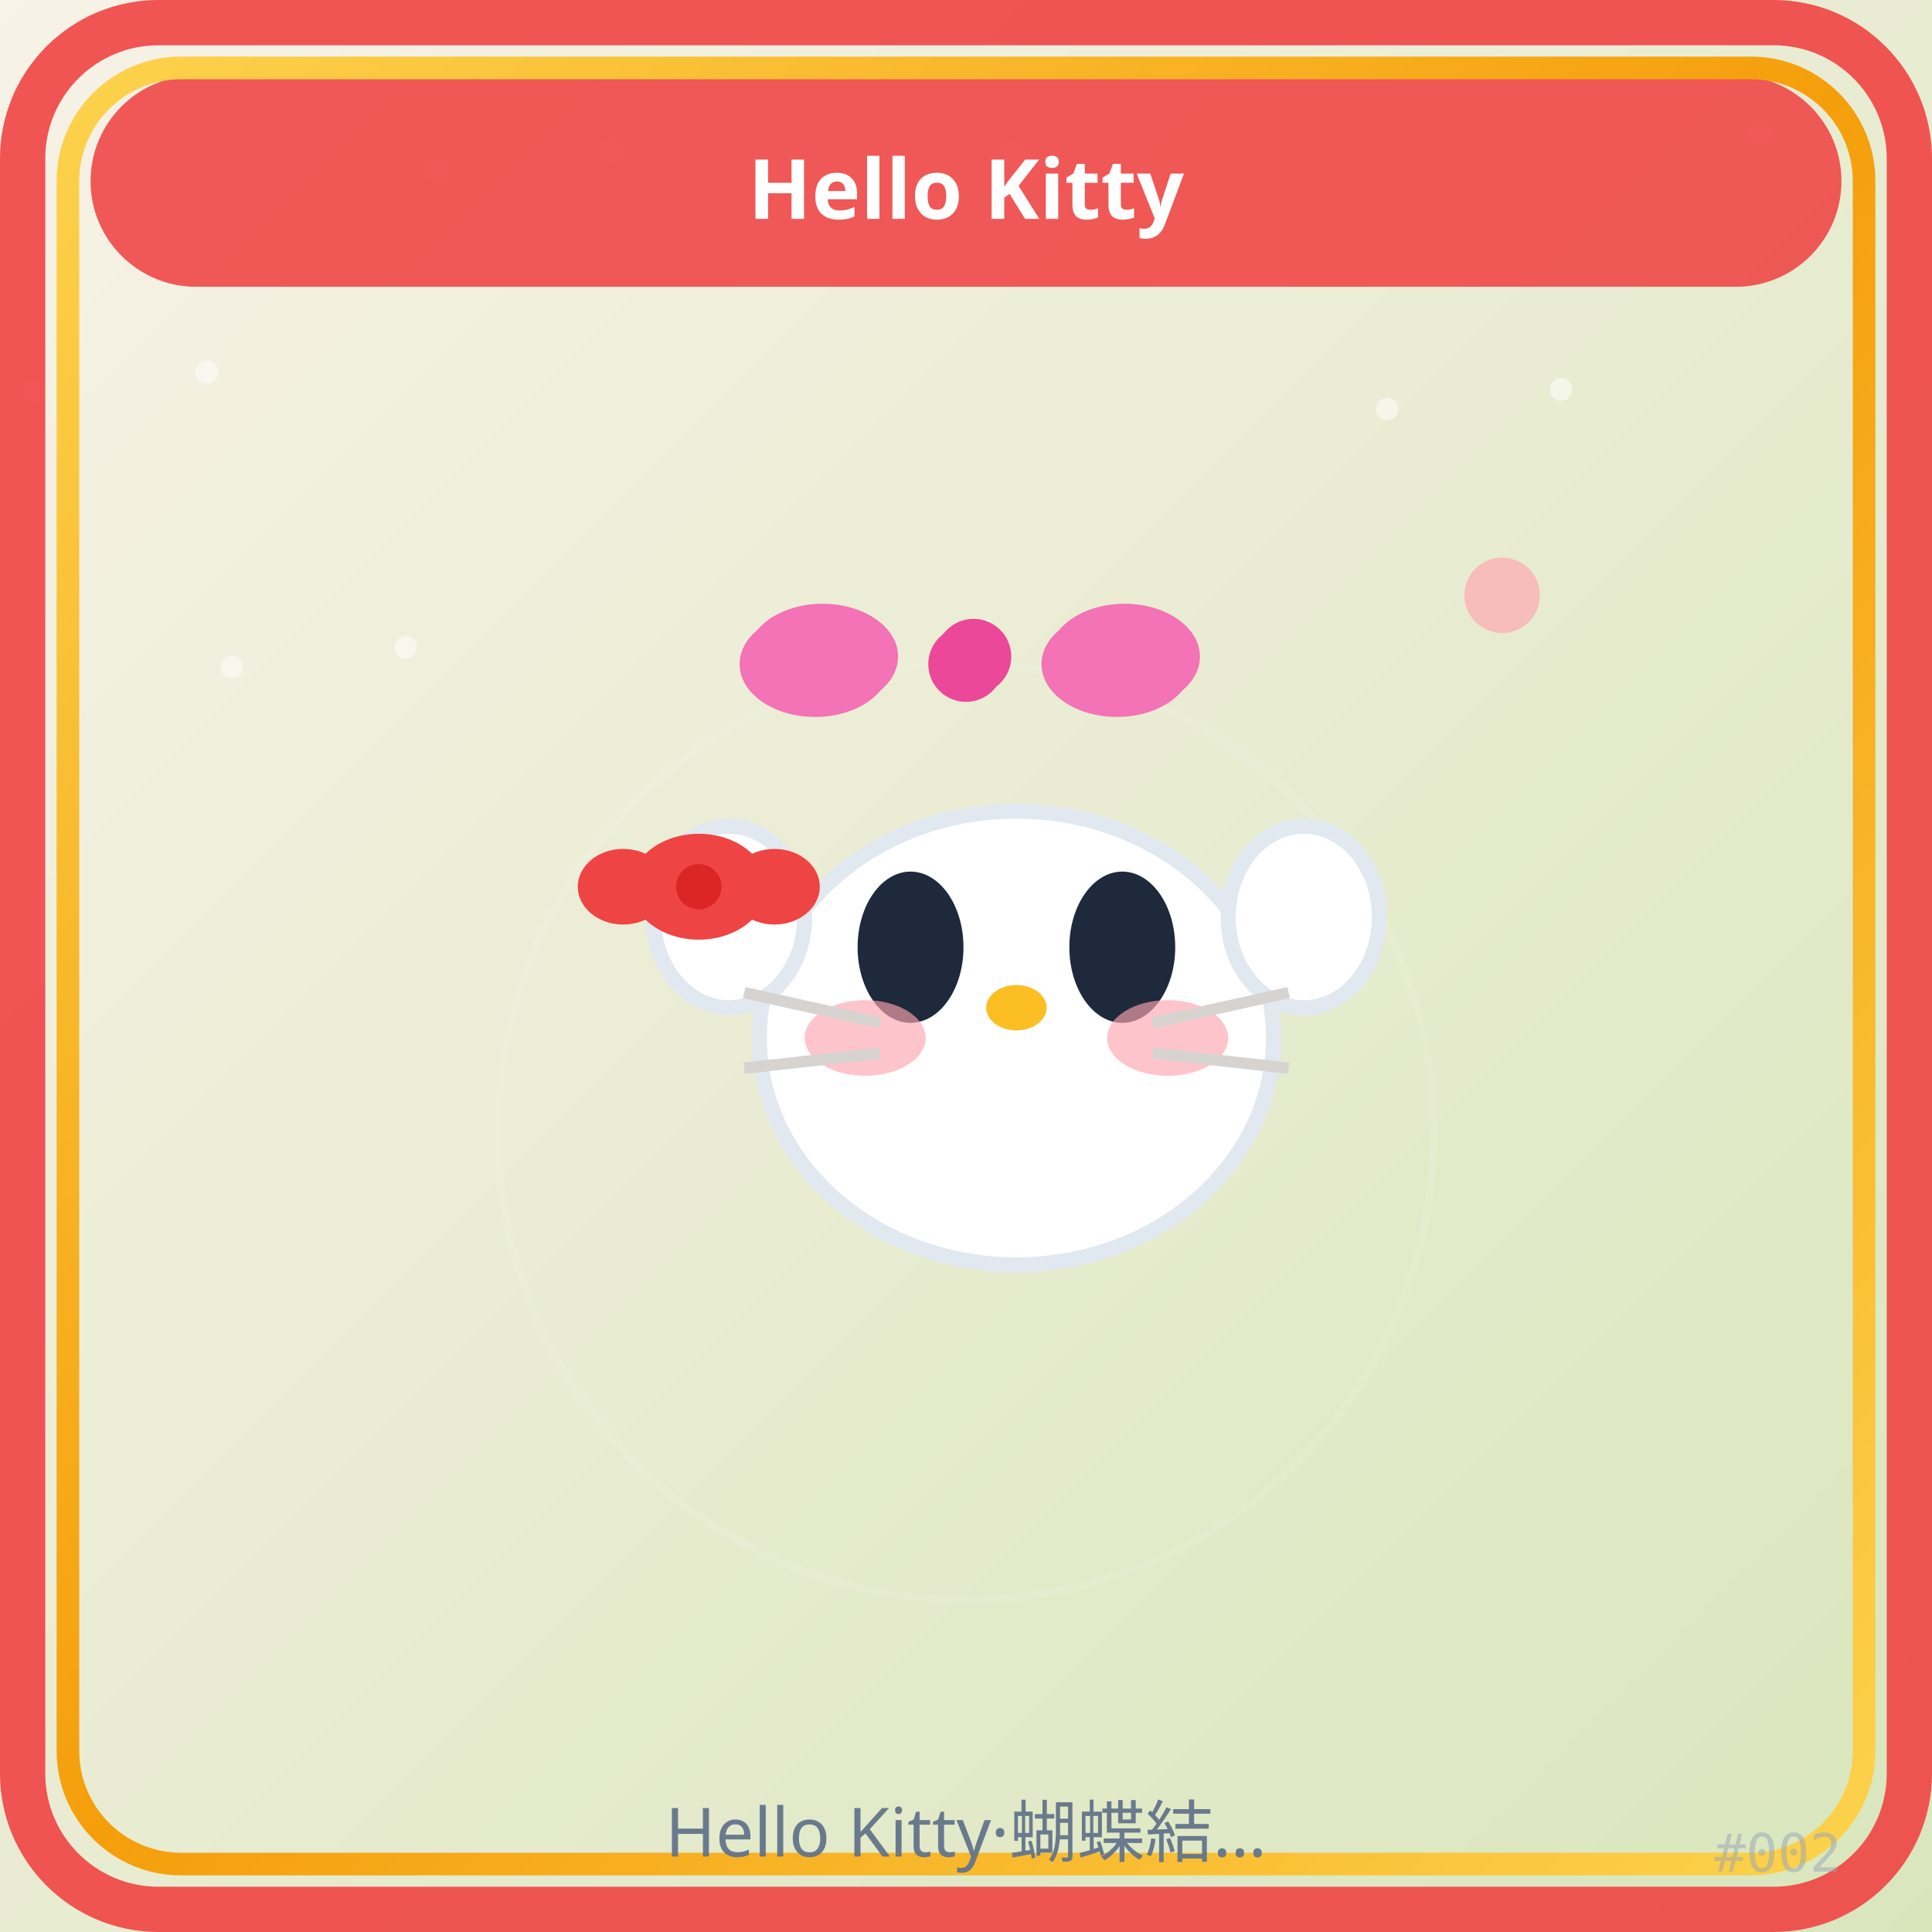
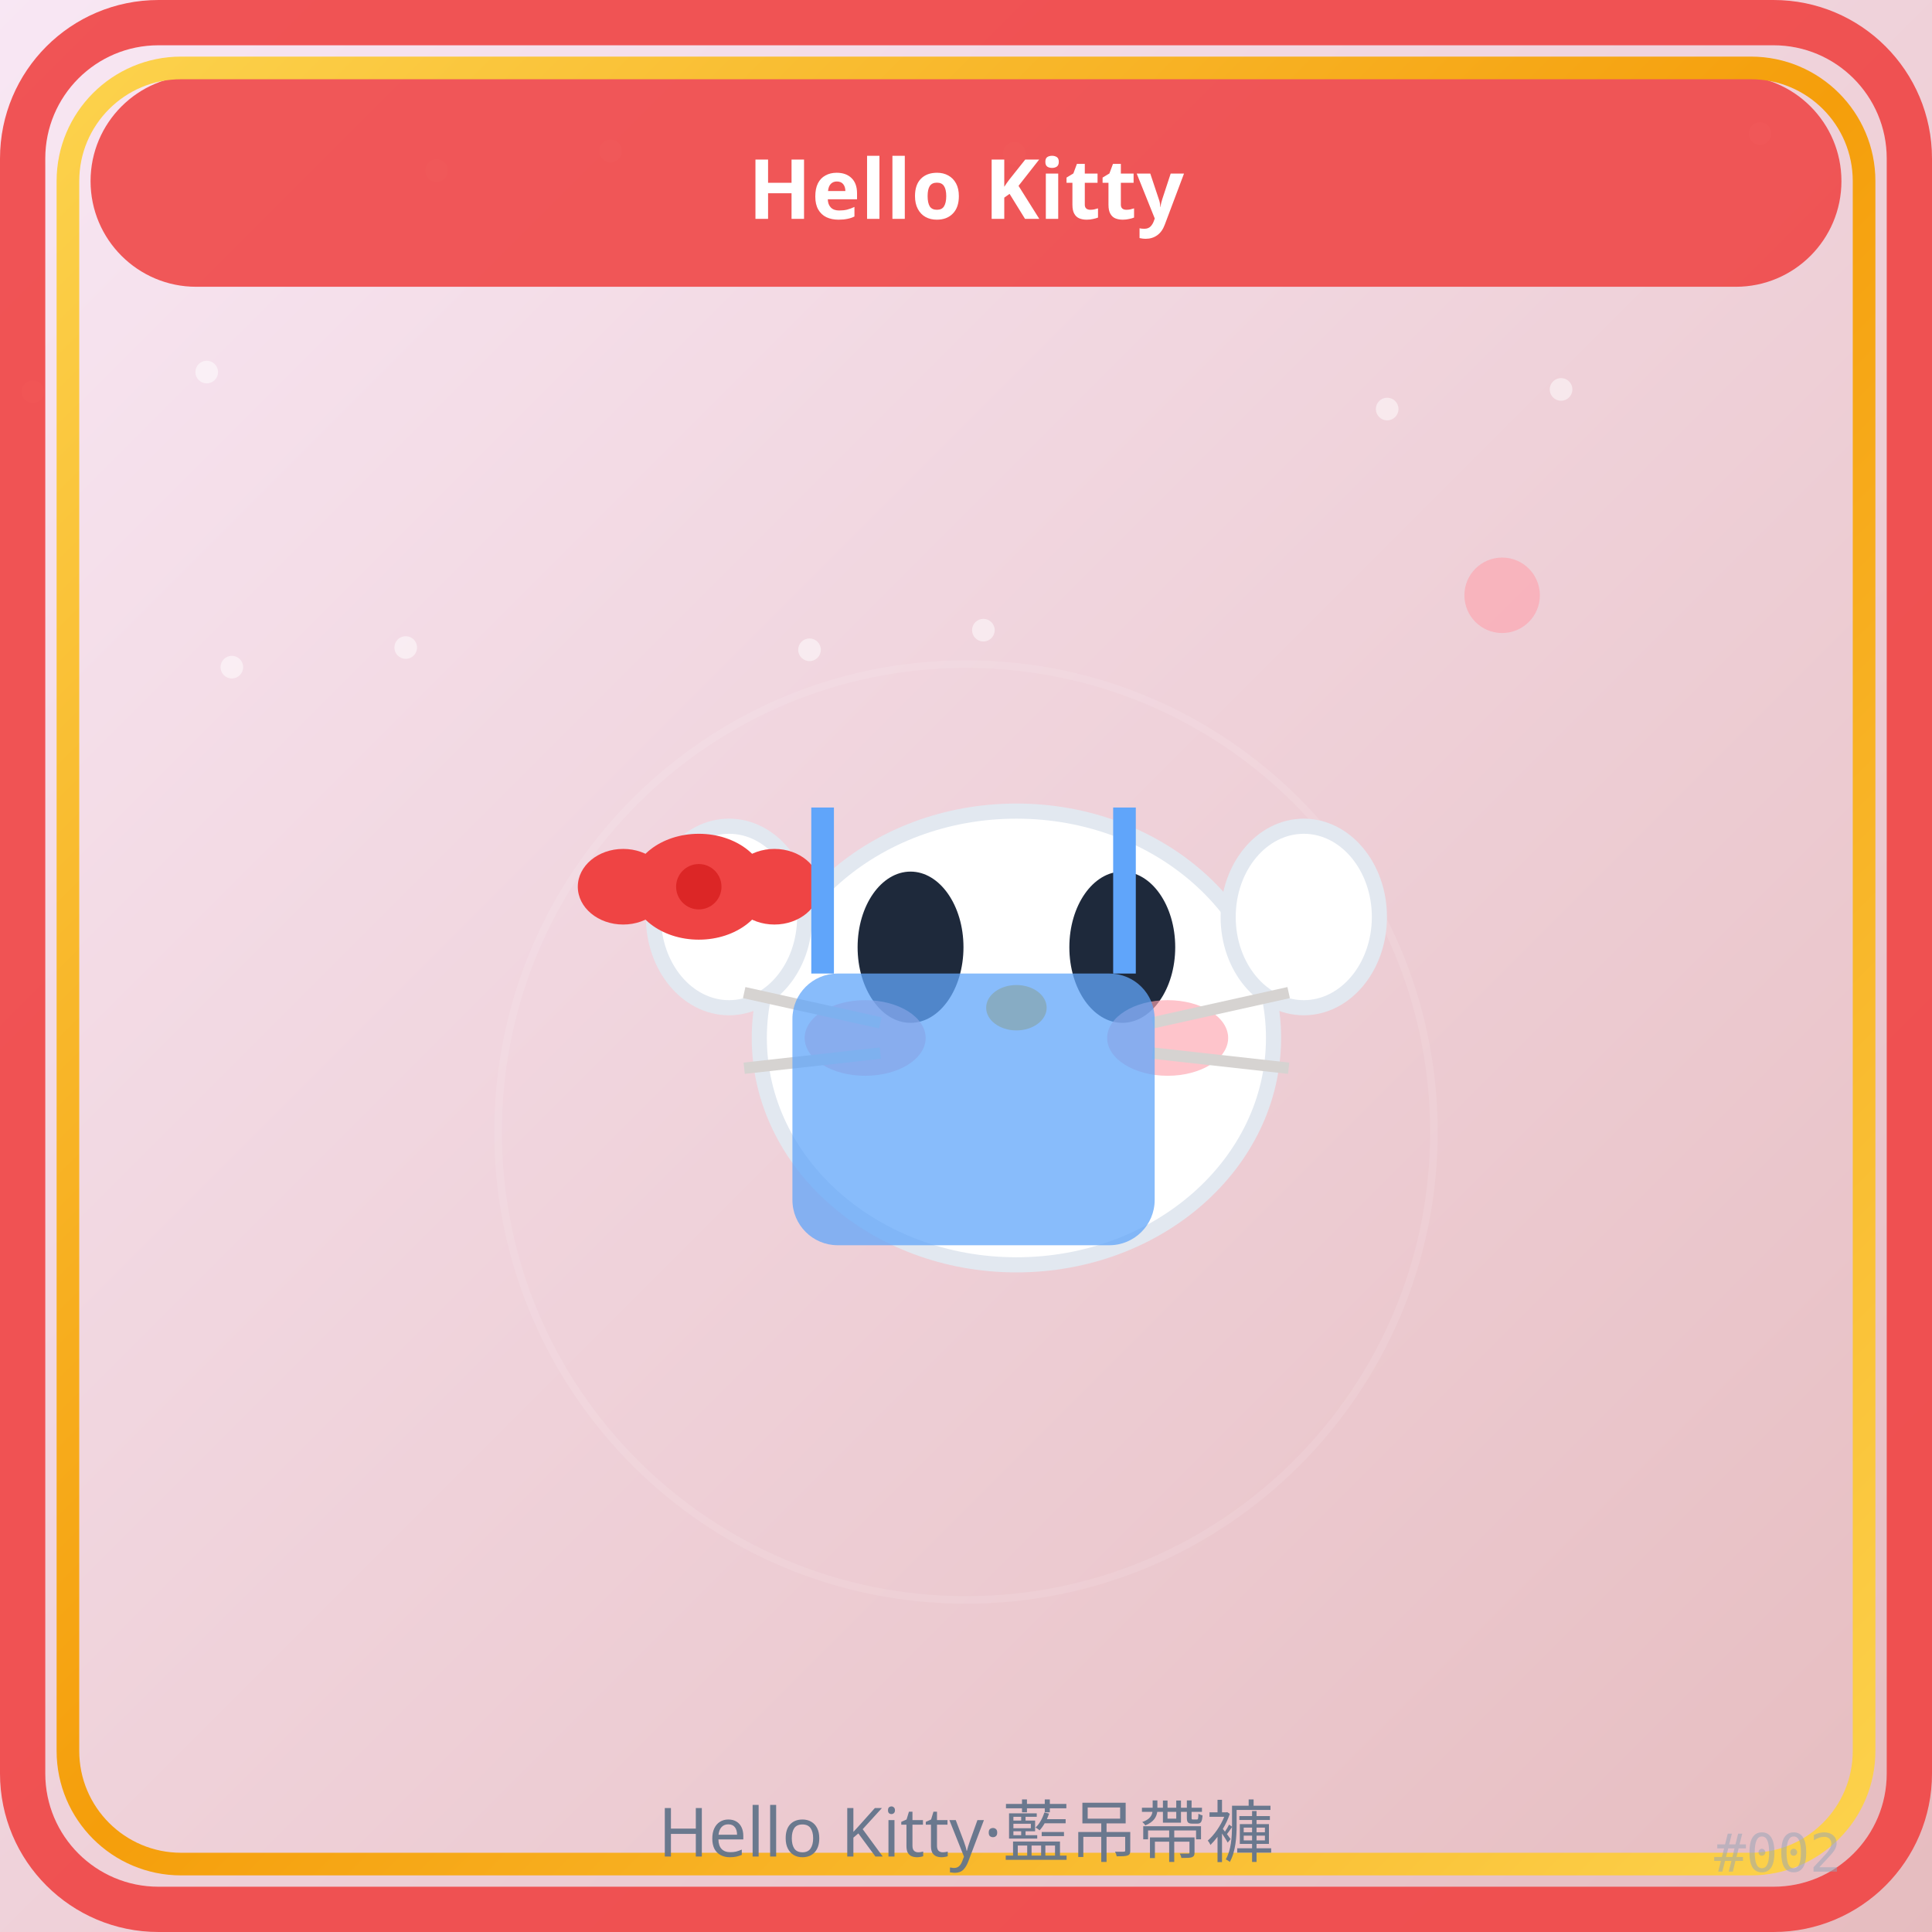
<svg xmlns="http://www.w3.org/2000/svg" viewBox="0 0 256 256" width="256" height="256">
  <defs>
    <linearGradient id="bg" x1="0%" y1="0%" x2="100%" y2="100%">
-       <stop offset="0%" stop-color="hsl(38, 55%, 94%)" />
-       <stop offset="100%" stop-color="hsl(78, 45%, 82%)" />
+       <stop offset="0%" stop-color="hsl(316, 55%, 94%)" />
+       <stop offset="100%" stop-color="hsl(356, 45%, 82%)" />
    </linearGradient>
    <linearGradient id="gold" x1="0%" y1="0%" x2="100%" y2="100%">
      <stop offset="0%" stop-color="#fcd34d" />
      <stop offset="50%" stop-color="#f59e0b" />
      <stop offset="100%" stop-color="#fcd34d" />
    </linearGradient>
  </defs>
  <rect width="256" height="256" fill="url(#bg)" />
  <circle cx="128" cy="150" r="62" fill="none" stroke="#fff" stroke-width="1" opacity="0.1" />
  <circle cx="57.856" cy="22.6" r="1.5" fill="#fff" opacity="0.5" />
  <circle cx="134.4" cy="20.3" r="1.5" fill="#fff" opacity="0.5" />
  <circle cx="30.72" cy="88.4" r="1.5" fill="#fff" opacity="0.5" />
  <circle cx="107.264" cy="86.1" r="1.5" fill="#fff" opacity="0.5" />
  <circle cx="183.808" cy="54.2" r="1.5" fill="#fff" opacity="0.5" />
  <circle cx="4.352" cy="51.9" r="1.5" fill="#fff" opacity="0.5" />
  <circle cx="80.896" cy="20" r="1.5" fill="#fff" opacity="0.5" />
  <circle cx="233.216" cy="17.7" r="1.5" fill="#fff" opacity="0.5" />
  <circle cx="53.76" cy="85.8" r="1.5" fill="#fff" opacity="0.5" />
  <circle cx="130.304" cy="83.5" r="1.5" fill="#fff" opacity="0.5" />
  <circle cx="206.848" cy="51.6" r="1.5" fill="#fff" opacity="0.5" />
  <circle cx="27.392" cy="49.3" r="1.5" fill="#fff" opacity="0.5" />
  <rect x="12" y="10" width="232" height="28" rx="14" fill="#ef4444" opacity="0.88" />
  <text x="128" y="29" text-anchor="middle" font-family="Segoe UI,sans-serif" font-size="11" font-weight="700" fill="#fff">Hello Kitty</text>
-   <ellipse cx="108" cy="88" rx="10" ry="7" fill="#f472b6" />
-   <ellipse cx="148" cy="88" rx="10" ry="7" fill="#f472b6" />
-   <circle cx="128" cy="88" r="5" fill="#ec4899" />
  <circle cx="199.04" cy="78.88" r="5" fill="#fda4af" opacity="0.65" />
  <g transform="translate(134.68,127.516) rotate(0) scale(1.00204)">
    <ellipse cx="0" cy="10" rx="34" ry="30" fill="#fff" stroke="#e2e8f0" stroke-width="2" />
    <ellipse cx="-38" cy="-6" rx="10" ry="12" fill="#fff" stroke="#e2e8f0" stroke-width="2" />
    <ellipse cx="38" cy="-6" rx="10" ry="12" fill="#fff" stroke="#e2e8f0" stroke-width="2" />
    <ellipse cx="-42" cy="-10" rx="9" ry="7" fill="#ef4444" />
    <ellipse cx="-52" cy="-10" rx="6" ry="5" fill="#ef4444" />
    <ellipse cx="-32" cy="-10" rx="6" ry="5" fill="#ef4444" />
    <circle cx="-42" cy="-10" r="3" fill="#dc2626" />
    <ellipse cx="-14" cy="-2" rx="7" ry="10" fill="#1e293b" />
    <ellipse cx="14" cy="-2" rx="7" ry="10" fill="#1e293b" />
    <ellipse cx="-20" cy="10" rx="8" ry="5" fill="#fda4af" opacity="0.65" />
    <ellipse cx="20" cy="10" rx="8" ry="5" fill="#fda4af" opacity="0.65" />
    <ellipse cx="0" cy="6" rx="4" ry="3" fill="#fbbf24" />
    <line x1="-18" y1="8" x2="-36" y2="4" stroke="#d6d3d1" stroke-width="1.5" />
    <line x1="-18" y1="12" x2="-36" y2="14" stroke="#d6d3d1" stroke-width="1.5" />
    <line x1="18" y1="8" x2="36" y2="4" stroke="#d6d3d1" stroke-width="1.5" />
    <line x1="18" y1="12" x2="36" y2="14" stroke="#d6d3d1" stroke-width="1.5" />
  </g>
  <g transform="translate(1,-1)">
-     <ellipse cx="108" cy="88" rx="10" ry="7" fill="#f472b6" />
-     <ellipse cx="148" cy="88" rx="10" ry="7" fill="#f472b6" />
-     <circle cx="128" cy="88" r="5" fill="#ec4899" />
+     <rect x="104" y="130" width="48" height="36" rx="6" fill="#60a5fa" opacity="0.75" />
+     <line x1="108" y1="130" x2="108" y2="108" stroke="#60a5fa" stroke-width="3" />
+     <line x1="148" y1="130" x2="148" y2="108" stroke="#60a5fa" stroke-width="3" />
  </g>
  <rect x="3" y="3" width="250" height="250" rx="18" fill="none" stroke="#ef4444" stroke-width="6" opacity="0.9" />
  <rect x="9" y="9" width="238" height="238" rx="15" fill="none" stroke="url(#gold)" stroke-width="3" />
-   <text x="128" y="246" text-anchor="middle" font-family="Segoe UI, sans-serif" font-size="9" fill="#64748b" opacity="0.95">Hello Kitty·蝴蝶結…</text>
+   <text x="128" y="246" text-anchor="middle" font-family="Segoe UI, sans-serif" font-size="9" fill="#64748b" opacity="0.95">Hello Kitty·藍吊帶褲</text>
  <text x="244" y="248" text-anchor="end" font-family="monospace" font-size="7" fill="#94a3b8" opacity="0.5">#002</text>
</svg>
